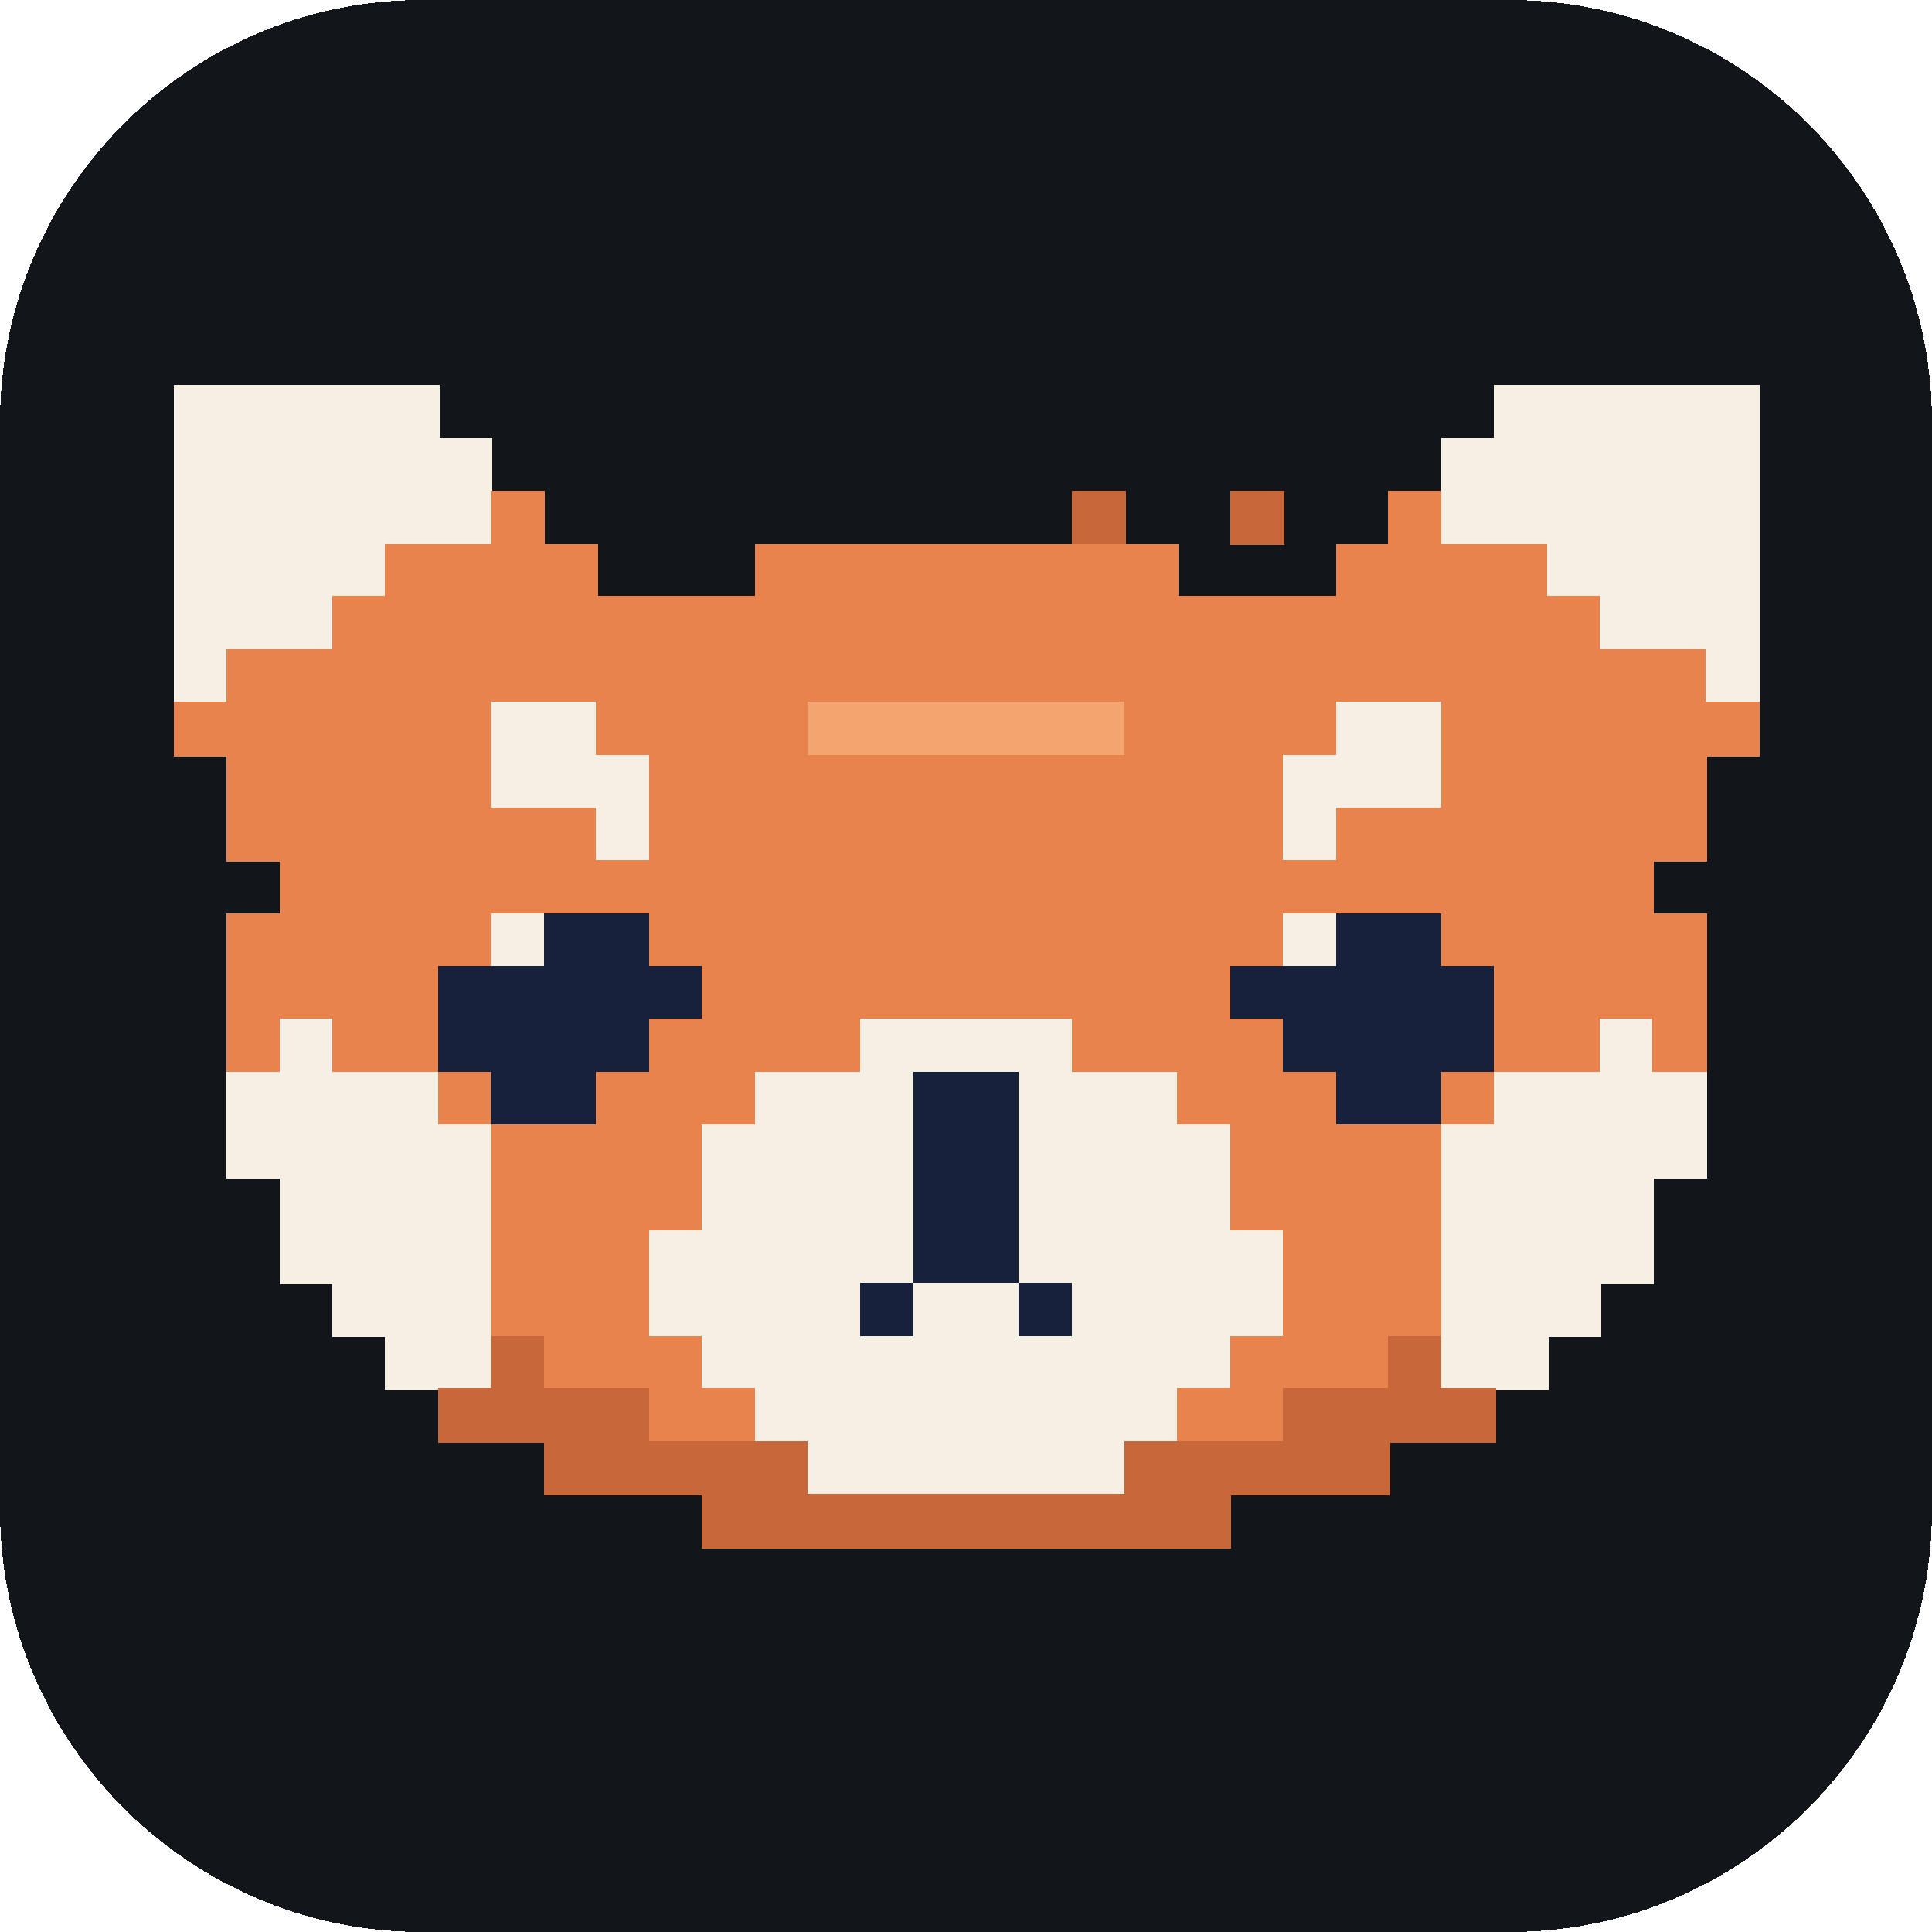
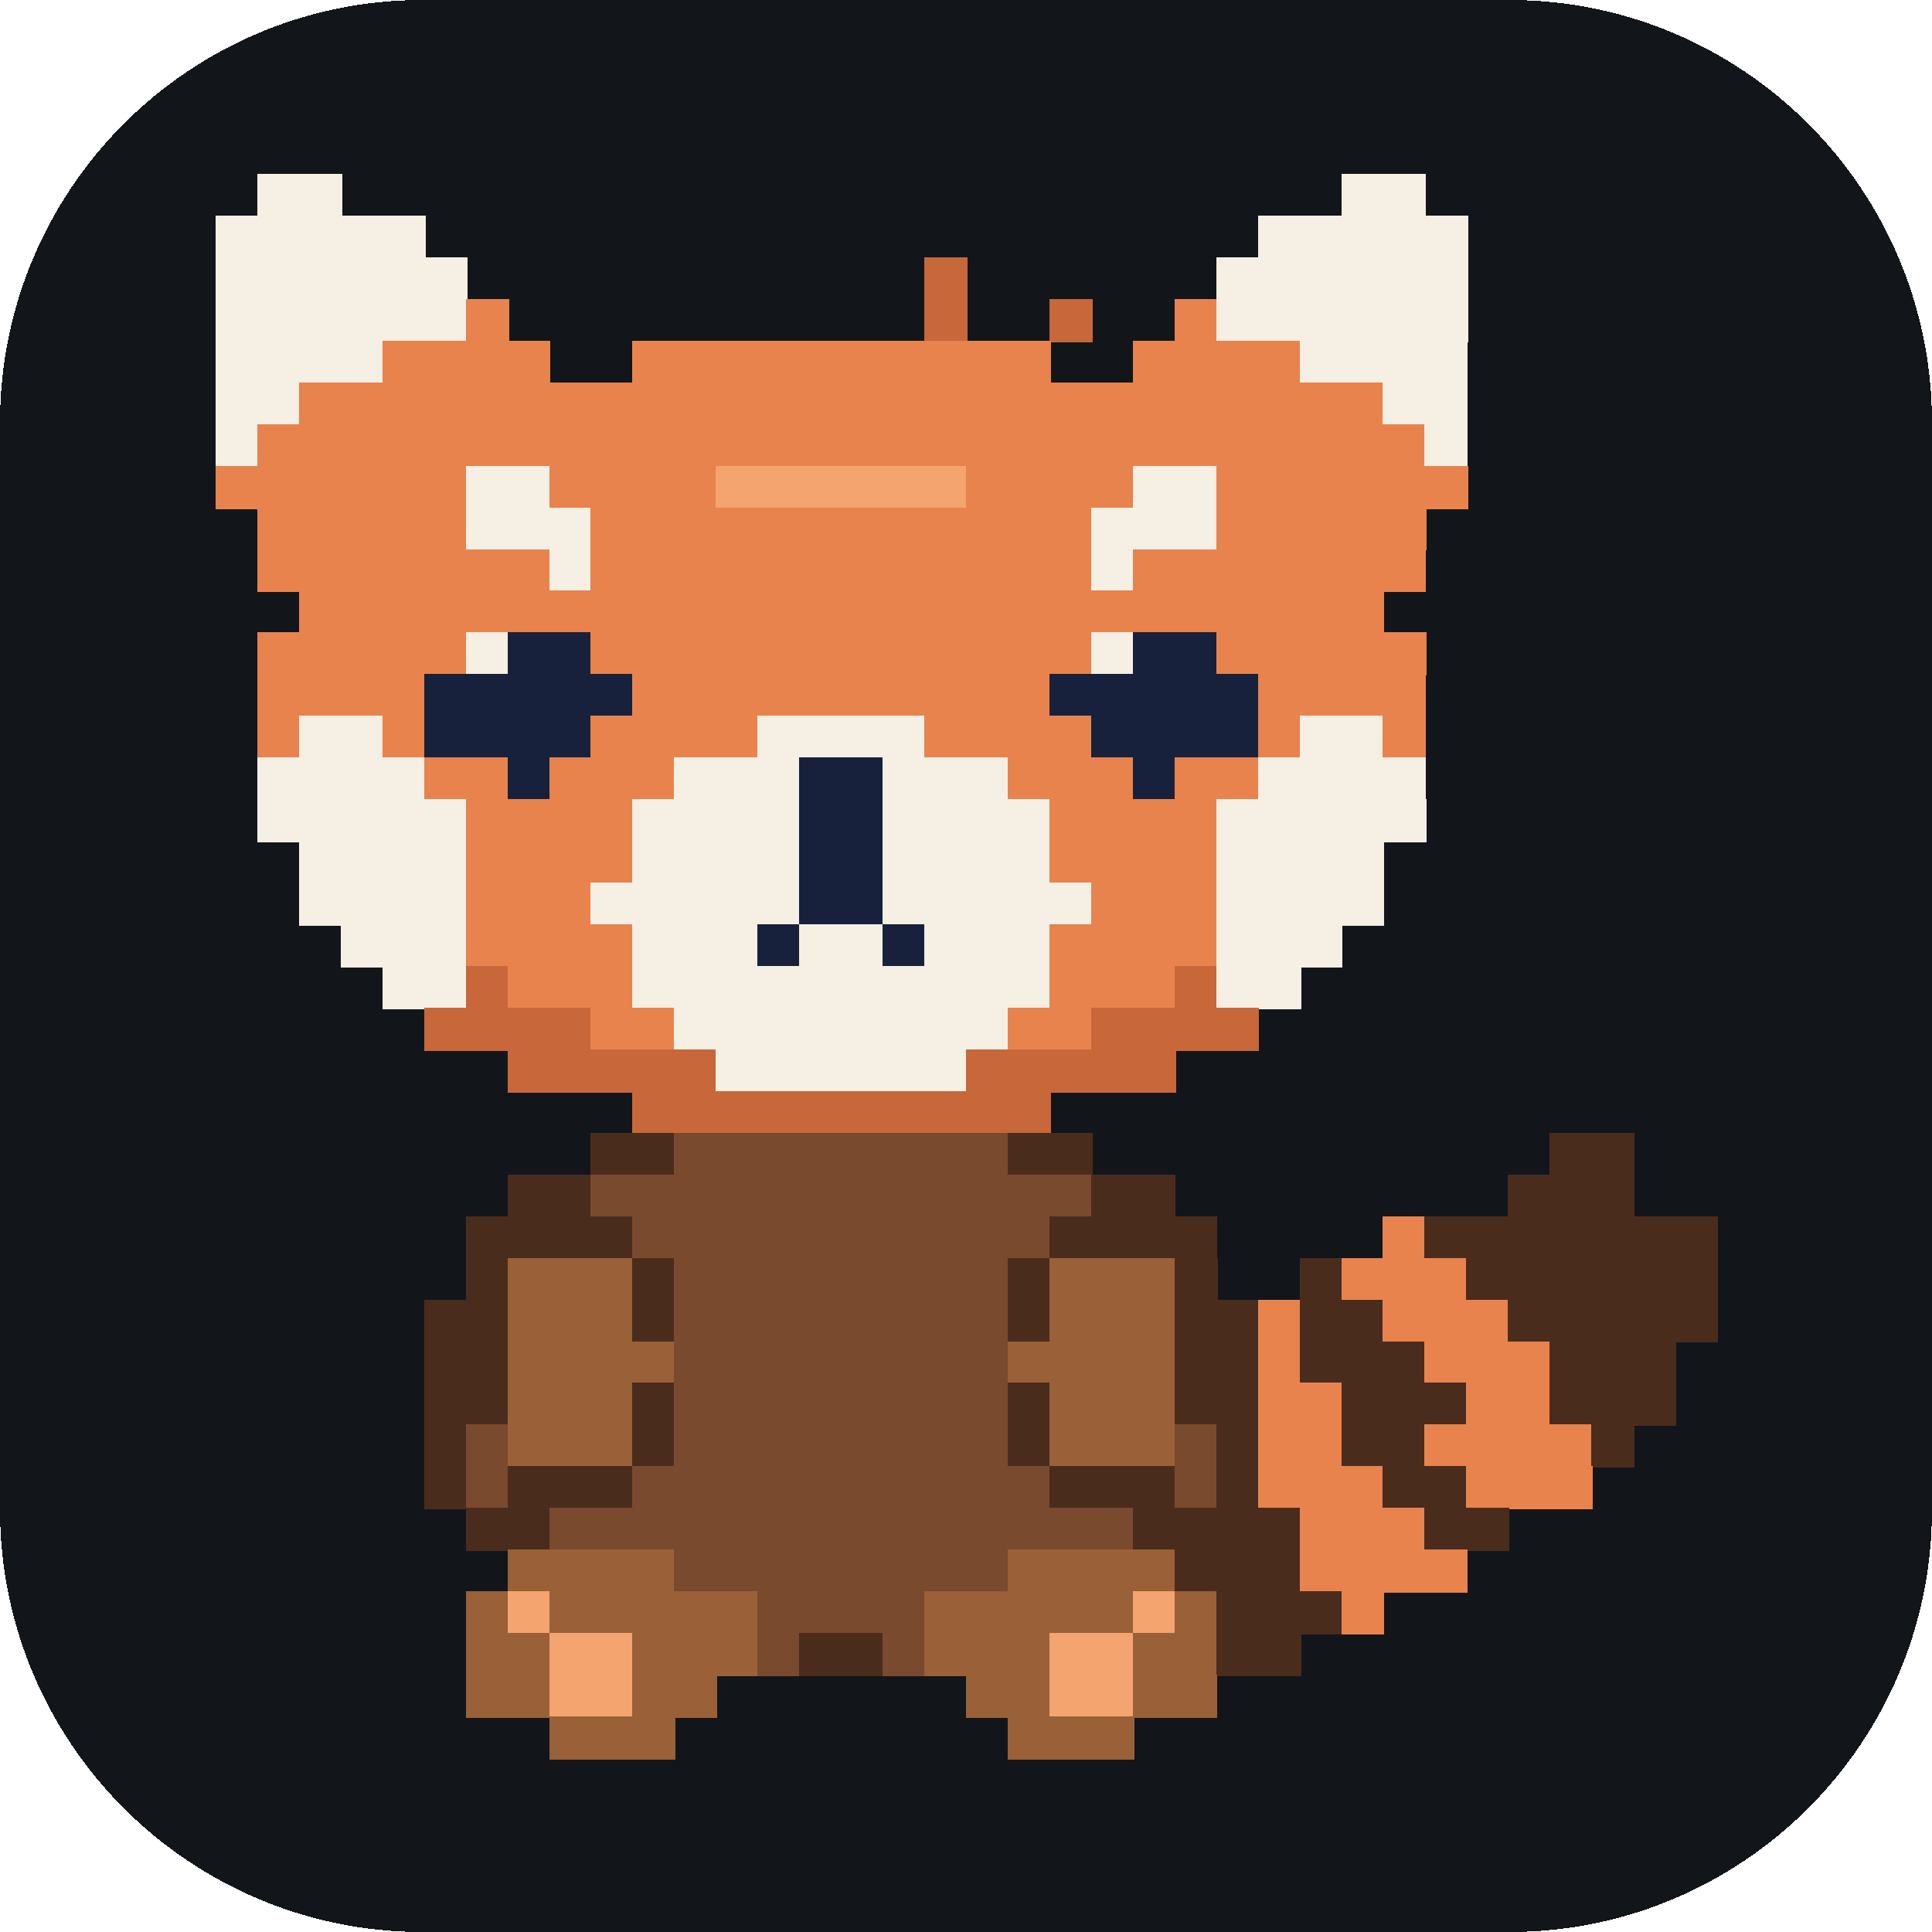
<svg xmlns="http://www.w3.org/2000/svg" viewBox="0 0 64 64" shape-rendering="crispEdges">
  <rect width="64" height="64" rx="14" fill="#12161b" />
-   <rect x="5.76" y="12.76" width="8.80" height="1.80" fill="#f6efe4" />
-   <rect x="49.49" y="12.76" width="8.80" height="1.80" fill="#f6efe4" />
-   <rect x="5.76" y="14.51" width="10.55" height="1.80" fill="#f6efe4" />
-   <rect x="47.74" y="14.51" width="10.55" height="1.80" fill="#f6efe4" />
-   <rect x="5.76" y="16.26" width="10.55" height="1.80" fill="#f6efe4" />
-   <rect x="16.26" y="16.26" width="1.80" height="1.80" fill="#e8834e" />
-   <rect x="35.50" y="16.26" width="1.80" height="1.80" fill="#c8673a" />
-   <rect x="40.75" y="16.26" width="1.80" height="1.80" fill="#c8673a" />
-   <rect x="45.99" y="16.26" width="1.80" height="1.80" fill="#e8834e" />
-   <rect x="47.74" y="16.26" width="10.55" height="1.80" fill="#f6efe4" />
-   <rect x="5.76" y="18.01" width="7.05" height="1.80" fill="#f6efe4" />
-   <rect x="12.76" y="18.01" width="7.05" height="1.80" fill="#e8834e" />
-   <rect x="25.00" y="18.01" width="14.04" height="1.80" fill="#e8834e" />
-   <rect x="44.25" y="18.01" width="7.05" height="1.80" fill="#e8834e" />
-   <rect x="51.24" y="18.01" width="7.05" height="1.80" fill="#f6efe4" />
-   <rect x="5.76" y="19.75" width="5.30" height="1.80" fill="#f6efe4" />
-   <rect x="11.01" y="19.75" width="42.03" height="1.80" fill="#e8834e" />
-   <rect x="52.99" y="19.75" width="5.30" height="1.80" fill="#f6efe4" />
-   <rect x="5.76" y="21.50" width="1.80" height="1.80" fill="#f6efe4" />
-   <rect x="7.51" y="21.50" width="49.03" height="1.80" fill="#e8834e" />
-   <rect x="56.49" y="21.50" width="1.80" height="1.80" fill="#f6efe4" />
-   <rect x="5.76" y="23.25" width="10.55" height="1.80" fill="#e8834e" />
-   <rect x="16.26" y="23.25" width="3.55" height="1.80" fill="#f6efe4" />
-   <rect x="19.75" y="23.25" width="7.05" height="1.80" fill="#e8834e" />
-   <rect x="26.75" y="23.25" width="10.55" height="1.80" fill="#f4a46e" />
-   <rect x="37.25" y="23.25" width="7.05" height="1.80" fill="#e8834e" />
-   <rect x="44.25" y="23.25" width="3.55" height="1.80" fill="#f6efe4" />
-   <rect x="47.74" y="23.25" width="10.55" height="1.80" fill="#e8834e" />
-   <rect x="7.51" y="25.00" width="8.80" height="1.80" fill="#e8834e" />
-   <rect x="16.26" y="25.00" width="5.30" height="1.80" fill="#f6efe4" />
-   <rect x="21.50" y="25.00" width="21.04" height="1.80" fill="#e8834e" />
-   <rect x="42.50" y="25.00" width="5.30" height="1.80" fill="#f6efe4" />
-   <rect x="47.74" y="25.00" width="8.80" height="1.80" fill="#e8834e" />
-   <rect x="7.51" y="26.75" width="12.30" height="1.80" fill="#e8834e" />
-   <rect x="19.75" y="26.75" width="1.80" height="1.80" fill="#f6efe4" />
-   <rect x="21.50" y="26.75" width="21.04" height="1.80" fill="#e8834e" />
-   <rect x="42.50" y="26.75" width="1.80" height="1.80" fill="#f6efe4" />
-   <rect x="44.25" y="26.75" width="12.30" height="1.80" fill="#e8834e" />
-   <rect x="9.26" y="28.50" width="45.53" height="1.80" fill="#e8834e" />
-   <rect x="7.51" y="30.25" width="8.80" height="1.80" fill="#e8834e" />
-   <rect x="16.26" y="30.25" width="1.80" height="1.80" fill="#f6efe4" />
-   <rect x="18.01" y="30.25" width="3.55" height="1.80" fill="#17213b" />
-   <rect x="21.50" y="30.25" width="21.04" height="1.80" fill="#e8834e" />
-   <rect x="42.50" y="30.25" width="1.80" height="1.80" fill="#f6efe4" />
-   <rect x="44.25" y="30.25" width="3.55" height="1.80" fill="#17213b" />
-   <rect x="47.74" y="30.25" width="8.80" height="1.80" fill="#e8834e" />
-   <rect x="7.51" y="32.00" width="7.05" height="1.80" fill="#e8834e" />
-   <rect x="14.51" y="32.00" width="8.80" height="1.80" fill="#17213b" />
-   <rect x="23.25" y="32.00" width="17.54" height="1.80" fill="#e8834e" />
-   <rect x="40.75" y="32.00" width="8.80" height="1.80" fill="#17213b" />
-   <rect x="49.49" y="32.00" width="7.05" height="1.80" fill="#e8834e" />
-   <rect x="7.51" y="33.75" width="1.80" height="1.80" fill="#e8834e" />
-   <rect x="9.26" y="33.75" width="1.80" height="1.80" fill="#f6efe4" />
-   <rect x="11.01" y="33.75" width="3.55" height="1.80" fill="#e8834e" />
-   <rect x="14.51" y="33.75" width="7.05" height="1.80" fill="#17213b" />
-   <rect x="21.50" y="33.75" width="7.05" height="1.80" fill="#e8834e" />
-   <rect x="28.50" y="33.75" width="7.05" height="1.80" fill="#f6efe4" />
-   <rect x="35.50" y="33.75" width="7.05" height="1.80" fill="#e8834e" />
-   <rect x="42.50" y="33.75" width="7.05" height="1.80" fill="#17213b" />
-   <rect x="49.49" y="33.75" width="3.55" height="1.80" fill="#e8834e" />
-   <rect x="52.99" y="33.75" width="1.80" height="1.80" fill="#f6efe4" />
-   <rect x="54.74" y="33.75" width="1.80" height="1.80" fill="#e8834e" />
-   <rect x="7.51" y="35.50" width="7.05" height="1.80" fill="#f6efe4" />
-   <rect x="14.51" y="35.50" width="1.80" height="1.80" fill="#e8834e" />
-   <rect x="16.26" y="35.50" width="3.55" height="1.80" fill="#17213b" />
-   <rect x="19.75" y="35.50" width="5.30" height="1.80" fill="#e8834e" />
-   <rect x="25.00" y="35.50" width="5.30" height="1.80" fill="#f6efe4" />
-   <rect x="30.25" y="35.50" width="3.55" height="1.80" fill="#17213b" />
-   <rect x="33.75" y="35.50" width="5.30" height="1.80" fill="#f6efe4" />
-   <rect x="39.00" y="35.50" width="5.30" height="1.80" fill="#e8834e" />
-   <rect x="44.25" y="35.50" width="3.55" height="1.80" fill="#17213b" />
-   <rect x="47.74" y="35.50" width="1.80" height="1.80" fill="#e8834e" />
-   <rect x="49.49" y="35.50" width="7.05" height="1.80" fill="#f6efe4" />
-   <rect x="7.51" y="37.25" width="8.80" height="1.80" fill="#f6efe4" />
-   <rect x="16.26" y="37.25" width="7.05" height="1.80" fill="#e8834e" />
-   <rect x="23.25" y="37.25" width="7.05" height="1.80" fill="#f6efe4" />
-   <rect x="30.25" y="37.25" width="3.55" height="1.80" fill="#17213b" />
-   <rect x="33.75" y="37.25" width="7.05" height="1.80" fill="#f6efe4" />
-   <rect x="40.75" y="37.25" width="7.05" height="1.80" fill="#e8834e" />
-   <rect x="47.74" y="37.25" width="8.80" height="1.80" fill="#f6efe4" />
-   <rect x="9.26" y="39.00" width="7.05" height="1.80" fill="#f6efe4" />
-   <rect x="16.26" y="39.00" width="7.05" height="1.80" fill="#e8834e" />
-   <rect x="23.25" y="39.00" width="7.05" height="1.80" fill="#f6efe4" />
-   <rect x="30.25" y="39.00" width="3.55" height="1.80" fill="#17213b" />
-   <rect x="33.75" y="39.00" width="7.05" height="1.80" fill="#f6efe4" />
-   <rect x="40.75" y="39.00" width="7.05" height="1.80" fill="#e8834e" />
-   <rect x="47.74" y="39.00" width="7.05" height="1.80" fill="#f6efe4" />
-   <rect x="9.26" y="40.75" width="7.05" height="1.80" fill="#f6efe4" />
-   <rect x="16.26" y="40.75" width="5.30" height="1.80" fill="#e8834e" />
-   <rect x="21.50" y="40.75" width="8.80" height="1.80" fill="#f6efe4" />
-   <rect x="30.25" y="40.75" width="3.55" height="1.80" fill="#17213b" />
-   <rect x="33.75" y="40.75" width="8.80" height="1.80" fill="#f6efe4" />
-   <rect x="42.50" y="40.75" width="5.30" height="1.80" fill="#e8834e" />
-   <rect x="47.74" y="40.75" width="7.05" height="1.80" fill="#f6efe4" />
-   <rect x="11.01" y="42.50" width="5.30" height="1.80" fill="#f6efe4" />
-   <rect x="16.26" y="42.50" width="5.30" height="1.80" fill="#e8834e" />
-   <rect x="21.50" y="42.50" width="7.05" height="1.80" fill="#f6efe4" />
-   <rect x="28.50" y="42.50" width="1.80" height="1.80" fill="#17213b" />
-   <rect x="30.25" y="42.50" width="3.55" height="1.80" fill="#f6efe4" />
-   <rect x="33.75" y="42.50" width="1.80" height="1.80" fill="#17213b" />
-   <rect x="35.50" y="42.50" width="7.05" height="1.80" fill="#f6efe4" />
-   <rect x="42.50" y="42.50" width="5.30" height="1.80" fill="#e8834e" />
-   <rect x="47.74" y="42.50" width="5.30" height="1.80" fill="#f6efe4" />
-   <rect x="12.76" y="44.25" width="3.55" height="1.80" fill="#f6efe4" />
-   <rect x="16.26" y="44.25" width="1.80" height="1.80" fill="#c8673a" />
-   <rect x="18.01" y="44.25" width="5.30" height="1.80" fill="#e8834e" />
-   <rect x="23.25" y="44.25" width="17.54" height="1.80" fill="#f6efe4" />
-   <rect x="40.75" y="44.25" width="5.30" height="1.80" fill="#e8834e" />
-   <rect x="45.99" y="44.25" width="1.80" height="1.80" fill="#c8673a" />
-   <rect x="47.74" y="44.25" width="3.55" height="1.80" fill="#f6efe4" />
-   <rect x="14.51" y="45.99" width="7.05" height="1.80" fill="#c8673a" />
-   <rect x="21.50" y="45.99" width="3.55" height="1.80" fill="#e8834e" />
-   <rect x="25.00" y="45.99" width="14.04" height="1.80" fill="#f6efe4" />
-   <rect x="39.00" y="45.99" width="3.55" height="1.80" fill="#e8834e" />
-   <rect x="42.50" y="45.99" width="7.05" height="1.80" fill="#c8673a" />
-   <rect x="18.01" y="47.74" width="8.80" height="1.80" fill="#c8673a" />
-   <rect x="26.75" y="47.74" width="10.55" height="1.80" fill="#f6efe4" />
-   <rect x="37.25" y="47.74" width="8.80" height="1.80" fill="#c8673a" />
-   <rect x="23.25" y="49.49" width="17.54" height="1.80" fill="#c8673a" />
+   <rect x="8.52" y="5.76" width="2.81" height="1.43" fill="#f6efe4" />
+   <rect x="44.43" y="5.76" width="2.81" height="1.43" fill="#f6efe4" />
+   <rect x="7.14" y="7.14" width="6.96" height="1.43" fill="#f6efe4" />
+   <rect x="41.67" y="7.14" width="6.96" height="1.43" fill="#f6efe4" />
+   <rect x="7.14" y="8.52" width="8.34" height="1.43" fill="#f6efe4" />
+   <rect x="30.62" y="8.52" width="1.43" height="1.43" fill="#c8673a" />
+   <rect x="40.29" y="8.52" width="8.34" height="1.43" fill="#f6efe4" />
+   <rect x="7.14" y="9.90" width="8.34" height="1.43" fill="#f6efe4" />
+   <rect x="15.43" y="9.90" width="1.43" height="1.43" fill="#e8834e" />
+   <rect x="30.62" y="9.90" width="1.43" height="1.43" fill="#c8673a" />
+   <rect x="34.76" y="9.90" width="1.43" height="1.43" fill="#c8673a" />
+   <rect x="38.91" y="9.90" width="1.43" height="1.43" fill="#e8834e" />
+   <rect x="40.29" y="9.90" width="8.34" height="1.43" fill="#f6efe4" />
+   <rect x="7.14" y="11.28" width="5.57" height="1.43" fill="#f6efe4" />
+   <rect x="12.67" y="11.28" width="5.57" height="1.43" fill="#e8834e" />
+   <rect x="20.95" y="11.28" width="13.86" height="1.43" fill="#e8834e" />
+   <rect x="37.52" y="11.28" width="5.57" height="1.43" fill="#e8834e" />
+   <rect x="43.05" y="11.28" width="5.57" height="1.43" fill="#f6efe4" />
+   <rect x="7.14" y="12.67" width="2.81" height="1.43" fill="#f6efe4" />
+   <rect x="9.90" y="12.67" width="35.96" height="1.43" fill="#e8834e" />
+   <rect x="45.81" y="12.67" width="2.81" height="1.43" fill="#f6efe4" />
+   <rect x="7.14" y="14.05" width="1.43" height="1.43" fill="#f6efe4" />
+   <rect x="8.52" y="14.05" width="38.72" height="1.43" fill="#e8834e" />
+   <rect x="47.19" y="14.05" width="1.43" height="1.43" fill="#f6efe4" />
+   <rect x="7.14" y="15.43" width="8.34" height="1.43" fill="#e8834e" />
+   <rect x="15.43" y="15.43" width="2.81" height="1.43" fill="#f6efe4" />
+   <rect x="18.19" y="15.43" width="5.57" height="1.43" fill="#e8834e" />
+   <rect x="23.71" y="15.43" width="8.34" height="1.43" fill="#f4a46e" />
+   <rect x="32.00" y="15.43" width="5.57" height="1.43" fill="#e8834e" />
+   <rect x="37.52" y="15.43" width="2.81" height="1.43" fill="#f6efe4" />
+   <rect x="40.29" y="15.43" width="8.34" height="1.43" fill="#e8834e" />
+   <rect x="8.52" y="16.81" width="6.96" height="1.43" fill="#e8834e" />
+   <rect x="15.43" y="16.81" width="4.19" height="1.43" fill="#f6efe4" />
+   <rect x="19.57" y="16.81" width="16.62" height="1.43" fill="#e8834e" />
+   <rect x="36.14" y="16.81" width="4.19" height="1.43" fill="#f6efe4" />
+   <rect x="40.29" y="16.81" width="6.96" height="1.43" fill="#e8834e" />
+   <rect x="8.52" y="18.19" width="9.72" height="1.43" fill="#e8834e" />
+   <rect x="18.19" y="18.19" width="1.43" height="1.43" fill="#f6efe4" />
+   <rect x="19.57" y="18.19" width="16.62" height="1.43" fill="#e8834e" />
+   <rect x="36.14" y="18.19" width="1.43" height="1.43" fill="#f6efe4" />
+   <rect x="37.52" y="18.19" width="9.72" height="1.43" fill="#e8834e" />
+   <rect x="9.90" y="19.57" width="35.96" height="1.43" fill="#e8834e" />
+   <rect x="8.52" y="20.95" width="6.96" height="1.43" fill="#e8834e" />
+   <rect x="15.43" y="20.95" width="1.43" height="1.43" fill="#f6efe4" />
+   <rect x="16.81" y="20.95" width="2.81" height="1.43" fill="#17213b" />
+   <rect x="19.57" y="20.95" width="16.62" height="1.43" fill="#e8834e" />
+   <rect x="36.14" y="20.95" width="1.43" height="1.43" fill="#f6efe4" />
+   <rect x="37.52" y="20.95" width="2.81" height="1.43" fill="#17213b" />
+   <rect x="40.29" y="20.95" width="6.96" height="1.43" fill="#e8834e" />
+   <rect x="8.52" y="22.33" width="5.57" height="1.43" fill="#e8834e" />
+   <rect x="14.05" y="22.33" width="6.96" height="1.43" fill="#17213b" />
+   <rect x="20.95" y="22.33" width="13.86" height="1.43" fill="#e8834e" />
+   <rect x="34.76" y="22.33" width="6.96" height="1.43" fill="#17213b" />
+   <rect x="41.67" y="22.33" width="5.57" height="1.43" fill="#e8834e" />
+   <rect x="8.52" y="23.71" width="1.43" height="1.43" fill="#e8834e" />
+   <rect x="9.90" y="23.71" width="2.81" height="1.43" fill="#f6efe4" />
+   <rect x="12.67" y="23.71" width="1.43" height="1.43" fill="#e8834e" />
+   <rect x="14.05" y="23.71" width="5.57" height="1.43" fill="#17213b" />
+   <rect x="19.57" y="23.71" width="5.57" height="1.43" fill="#e8834e" />
+   <rect x="25.09" y="23.71" width="5.57" height="1.43" fill="#f6efe4" />
+   <rect x="30.62" y="23.71" width="5.57" height="1.43" fill="#e8834e" />
+   <rect x="36.14" y="23.71" width="5.57" height="1.43" fill="#17213b" />
+   <rect x="41.67" y="23.71" width="1.43" height="1.43" fill="#e8834e" />
+   <rect x="43.05" y="23.71" width="2.81" height="1.43" fill="#f6efe4" />
+   <rect x="45.81" y="23.71" width="1.43" height="1.43" fill="#e8834e" />
+   <rect x="8.52" y="25.09" width="5.57" height="1.43" fill="#f6efe4" />
+   <rect x="14.05" y="25.09" width="2.81" height="1.43" fill="#e8834e" />
+   <rect x="16.81" y="25.09" width="1.43" height="1.43" fill="#17213b" />
+   <rect x="18.19" y="25.09" width="4.19" height="1.43" fill="#e8834e" />
+   <rect x="22.33" y="25.09" width="4.19" height="1.43" fill="#f6efe4" />
+   <rect x="26.48" y="25.09" width="2.81" height="1.43" fill="#17213b" />
+   <rect x="29.24" y="25.09" width="4.19" height="1.43" fill="#f6efe4" />
+   <rect x="33.38" y="25.09" width="4.19" height="1.43" fill="#e8834e" />
+   <rect x="37.52" y="25.09" width="1.43" height="1.43" fill="#17213b" />
+   <rect x="38.91" y="25.09" width="2.81" height="1.43" fill="#e8834e" />
+   <rect x="41.67" y="25.09" width="5.57" height="1.43" fill="#f6efe4" />
+   <rect x="8.52" y="26.48" width="6.96" height="1.43" fill="#f6efe4" />
+   <rect x="15.43" y="26.48" width="5.57" height="1.43" fill="#e8834e" />
+   <rect x="20.95" y="26.48" width="5.57" height="1.43" fill="#f6efe4" />
+   <rect x="26.48" y="26.48" width="2.81" height="1.43" fill="#17213b" />
+   <rect x="29.24" y="26.48" width="5.57" height="1.43" fill="#f6efe4" />
+   <rect x="34.76" y="26.48" width="5.57" height="1.43" fill="#e8834e" />
+   <rect x="40.29" y="26.48" width="6.96" height="1.43" fill="#f6efe4" />
+   <rect x="9.90" y="27.86" width="5.57" height="1.43" fill="#f6efe4" />
+   <rect x="15.43" y="27.86" width="5.57" height="1.43" fill="#e8834e" />
+   <rect x="20.95" y="27.86" width="5.57" height="1.43" fill="#f6efe4" />
+   <rect x="26.48" y="27.86" width="2.81" height="1.43" fill="#17213b" />
+   <rect x="29.24" y="27.86" width="5.57" height="1.43" fill="#f6efe4" />
+   <rect x="34.76" y="27.86" width="5.57" height="1.43" fill="#e8834e" />
+   <rect x="40.29" y="27.86" width="5.57" height="1.43" fill="#f6efe4" />
+   <rect x="9.90" y="29.24" width="5.57" height="1.43" fill="#f6efe4" />
+   <rect x="15.43" y="29.24" width="4.19" height="1.43" fill="#e8834e" />
+   <rect x="19.57" y="29.24" width="6.96" height="1.43" fill="#f6efe4" />
+   <rect x="26.48" y="29.24" width="2.81" height="1.43" fill="#17213b" />
+   <rect x="29.24" y="29.24" width="6.96" height="1.43" fill="#f6efe4" />
+   <rect x="36.14" y="29.24" width="4.19" height="1.43" fill="#e8834e" />
+   <rect x="40.29" y="29.24" width="5.57" height="1.43" fill="#f6efe4" />
+   <rect x="11.28" y="30.62" width="4.19" height="1.43" fill="#f6efe4" />
+   <rect x="15.43" y="30.62" width="5.57" height="1.43" fill="#e8834e" />
+   <rect x="20.95" y="30.62" width="4.19" height="1.43" fill="#f6efe4" />
+   <rect x="25.09" y="30.62" width="1.43" height="1.43" fill="#17213b" />
+   <rect x="26.48" y="30.62" width="2.81" height="1.43" fill="#f6efe4" />
+   <rect x="29.24" y="30.62" width="1.43" height="1.43" fill="#17213b" />
+   <rect x="30.62" y="30.62" width="4.19" height="1.43" fill="#f6efe4" />
+   <rect x="34.76" y="30.62" width="5.57" height="1.43" fill="#e8834e" />
+   <rect x="40.29" y="30.62" width="4.19" height="1.43" fill="#f6efe4" />
+   <rect x="12.67" y="32.00" width="2.81" height="1.43" fill="#f6efe4" />
+   <rect x="15.43" y="32.00" width="1.43" height="1.43" fill="#c8673a" />
+   <rect x="16.81" y="32.00" width="4.19" height="1.43" fill="#e8834e" />
+   <rect x="20.95" y="32.00" width="13.86" height="1.43" fill="#f6efe4" />
+   <rect x="34.76" y="32.00" width="4.19" height="1.43" fill="#e8834e" />
+   <rect x="38.91" y="32.00" width="1.43" height="1.43" fill="#c8673a" />
+   <rect x="40.29" y="32.00" width="2.81" height="1.43" fill="#f6efe4" />
+   <rect x="14.05" y="33.38" width="5.57" height="1.43" fill="#c8673a" />
+   <rect x="19.57" y="33.38" width="2.81" height="1.43" fill="#e8834e" />
+   <rect x="22.33" y="33.38" width="11.10" height="1.43" fill="#f6efe4" />
+   <rect x="33.38" y="33.38" width="2.81" height="1.43" fill="#e8834e" />
+   <rect x="36.14" y="33.38" width="5.57" height="1.43" fill="#c8673a" />
+   <rect x="16.81" y="34.76" width="6.96" height="1.43" fill="#c8673a" />
+   <rect x="23.71" y="34.76" width="8.34" height="1.43" fill="#f6efe4" />
+   <rect x="32.00" y="34.76" width="6.96" height="1.43" fill="#c8673a" />
+   <rect x="20.95" y="36.14" width="13.86" height="1.43" fill="#c8673a" />
+   <rect x="19.57" y="37.52" width="2.81" height="1.43" fill="#4a2c1d" />
+   <rect x="22.33" y="37.52" width="11.10" height="1.43" fill="#7a4a2e" />
+   <rect x="33.38" y="37.52" width="2.81" height="1.43" fill="#4a2c1d" />
+   <rect x="51.33" y="37.52" width="2.81" height="1.43" fill="#4a2c1d" />
+   <rect x="16.81" y="38.91" width="2.81" height="1.43" fill="#4a2c1d" />
+   <rect x="19.57" y="38.91" width="16.62" height="1.43" fill="#7a4a2e" />
+   <rect x="36.14" y="38.91" width="2.81" height="1.43" fill="#4a2c1d" />
+   <rect x="49.95" y="38.91" width="4.19" height="1.43" fill="#4a2c1d" />
+   <rect x="15.43" y="40.29" width="5.57" height="1.43" fill="#4a2c1d" />
+   <rect x="20.95" y="40.29" width="13.86" height="1.43" fill="#7a4a2e" />
+   <rect x="34.76" y="40.29" width="5.57" height="1.43" fill="#4a2c1d" />
+   <rect x="45.81" y="40.29" width="1.43" height="1.43" fill="#e8834e" />
+   <rect x="47.19" y="40.29" width="9.72" height="1.43" fill="#4a2c1d" />
+   <rect x="15.43" y="41.67" width="1.43" height="1.43" fill="#4a2c1d" />
+   <rect x="16.81" y="41.67" width="4.19" height="1.43" fill="#9a6038" />
+   <rect x="20.95" y="41.67" width="1.43" height="1.43" fill="#4a2c1d" />
+   <rect x="22.33" y="41.67" width="11.10" height="1.43" fill="#7a4a2e" />
+   <rect x="33.38" y="41.67" width="1.43" height="1.43" fill="#4a2c1d" />
+   <rect x="34.76" y="41.67" width="4.19" height="1.43" fill="#9a6038" />
+   <rect x="38.91" y="41.67" width="1.43" height="1.43" fill="#4a2c1d" />
+   <rect x="43.05" y="41.67" width="1.43" height="1.43" fill="#4a2c1d" />
+   <rect x="44.43" y="41.67" width="4.19" height="1.43" fill="#e8834e" />
+   <rect x="48.57" y="41.67" width="8.34" height="1.43" fill="#4a2c1d" />
+   <rect x="14.05" y="43.05" width="2.81" height="1.43" fill="#4a2c1d" />
+   <rect x="16.81" y="43.05" width="4.19" height="1.43" fill="#9a6038" />
+   <rect x="20.95" y="43.05" width="1.43" height="1.43" fill="#4a2c1d" />
+   <rect x="22.33" y="43.05" width="11.10" height="1.43" fill="#7a4a2e" />
+   <rect x="33.38" y="43.05" width="1.43" height="1.43" fill="#4a2c1d" />
+   <rect x="34.76" y="43.05" width="4.19" height="1.43" fill="#9a6038" />
+   <rect x="38.91" y="43.05" width="2.81" height="1.43" fill="#4a2c1d" />
+   <rect x="41.67" y="43.05" width="1.43" height="1.43" fill="#e8834e" />
+   <rect x="43.05" y="43.05" width="2.81" height="1.43" fill="#4a2c1d" />
+   <rect x="45.81" y="43.05" width="4.19" height="1.43" fill="#e8834e" />
+   <rect x="49.95" y="43.05" width="6.96" height="1.43" fill="#4a2c1d" />
+   <rect x="14.05" y="44.43" width="2.81" height="1.43" fill="#4a2c1d" />
+   <rect x="16.81" y="44.43" width="5.57" height="1.43" fill="#9a6038" />
+   <rect x="22.33" y="44.43" width="11.10" height="1.43" fill="#7a4a2e" />
+   <rect x="33.38" y="44.43" width="5.57" height="1.43" fill="#9a6038" />
+   <rect x="38.91" y="44.43" width="2.81" height="1.43" fill="#4a2c1d" />
+   <rect x="41.67" y="44.43" width="1.43" height="1.43" fill="#e8834e" />
+   <rect x="43.05" y="44.43" width="4.19" height="1.43" fill="#4a2c1d" />
+   <rect x="47.19" y="44.43" width="4.19" height="1.43" fill="#e8834e" />
+   <rect x="51.33" y="44.43" width="4.19" height="1.43" fill="#4a2c1d" />
+   <rect x="14.05" y="45.81" width="2.81" height="1.43" fill="#4a2c1d" />
+   <rect x="16.81" y="45.81" width="4.19" height="1.43" fill="#9a6038" />
+   <rect x="20.95" y="45.81" width="1.43" height="1.43" fill="#4a2c1d" />
+   <rect x="22.33" y="45.81" width="11.10" height="1.43" fill="#7a4a2e" />
+   <rect x="33.38" y="45.81" width="1.43" height="1.43" fill="#4a2c1d" />
+   <rect x="34.76" y="45.81" width="4.19" height="1.43" fill="#9a6038" />
+   <rect x="38.91" y="45.81" width="2.81" height="1.43" fill="#4a2c1d" />
+   <rect x="41.67" y="45.81" width="2.81" height="1.43" fill="#e8834e" />
+   <rect x="44.43" y="45.81" width="4.19" height="1.43" fill="#4a2c1d" />
+   <rect x="48.57" y="45.81" width="2.81" height="1.43" fill="#e8834e" />
+   <rect x="51.33" y="45.81" width="4.19" height="1.43" fill="#4a2c1d" />
+   <rect x="14.05" y="47.19" width="1.43" height="1.43" fill="#4a2c1d" />
+   <rect x="15.43" y="47.19" width="1.43" height="1.43" fill="#7a4a2e" />
+   <rect x="16.81" y="47.19" width="4.19" height="1.43" fill="#9a6038" />
+   <rect x="20.95" y="47.19" width="1.43" height="1.43" fill="#4a2c1d" />
+   <rect x="22.33" y="47.19" width="11.10" height="1.43" fill="#7a4a2e" />
+   <rect x="33.38" y="47.19" width="1.43" height="1.43" fill="#4a2c1d" />
+   <rect x="34.76" y="47.19" width="4.19" height="1.43" fill="#9a6038" />
+   <rect x="38.91" y="47.19" width="1.43" height="1.43" fill="#7a4a2e" />
+   <rect x="40.29" y="47.19" width="1.43" height="1.43" fill="#4a2c1d" />
+   <rect x="41.67" y="47.19" width="2.81" height="1.43" fill="#e8834e" />
+   <rect x="44.43" y="47.19" width="2.81" height="1.43" fill="#4a2c1d" />
+   <rect x="47.19" y="47.19" width="5.57" height="1.43" fill="#e8834e" />
+   <rect x="52.72" y="47.19" width="1.43" height="1.43" fill="#4a2c1d" />
+   <rect x="14.05" y="48.57" width="1.43" height="1.43" fill="#4a2c1d" />
+   <rect x="15.43" y="48.57" width="1.43" height="1.43" fill="#7a4a2e" />
+   <rect x="16.81" y="48.57" width="4.19" height="1.43" fill="#4a2c1d" />
+   <rect x="20.95" y="48.57" width="13.86" height="1.43" fill="#7a4a2e" />
+   <rect x="34.76" y="48.57" width="4.19" height="1.43" fill="#4a2c1d" />
+   <rect x="38.91" y="48.57" width="1.43" height="1.43" fill="#7a4a2e" />
+   <rect x="40.29" y="48.57" width="1.43" height="1.43" fill="#4a2c1d" />
+   <rect x="41.67" y="48.57" width="4.19" height="1.43" fill="#e8834e" />
+   <rect x="45.81" y="48.57" width="2.81" height="1.43" fill="#4a2c1d" />
+   <rect x="48.57" y="48.57" width="4.19" height="1.43" fill="#e8834e" />
+   <rect x="15.43" y="49.95" width="2.81" height="1.43" fill="#4a2c1d" />
+   <rect x="18.19" y="49.95" width="19.38" height="1.43" fill="#7a4a2e" />
+   <rect x="37.52" y="49.95" width="5.57" height="1.43" fill="#4a2c1d" />
+   <rect x="43.05" y="49.95" width="4.19" height="1.43" fill="#e8834e" />
+   <rect x="47.19" y="49.95" width="2.81" height="1.43" fill="#4a2c1d" />
+   <rect x="16.81" y="51.33" width="5.57" height="1.43" fill="#9a6038" />
+   <rect x="22.33" y="51.33" width="11.10" height="1.43" fill="#7a4a2e" />
+   <rect x="33.38" y="51.33" width="5.57" height="1.43" fill="#9a6038" />
+   <rect x="38.91" y="51.33" width="4.19" height="1.43" fill="#4a2c1d" />
+   <rect x="43.05" y="51.33" width="5.57" height="1.43" fill="#e8834e" />
+   <rect x="15.43" y="52.72" width="1.43" height="1.43" fill="#9a6038" />
+   <rect x="16.81" y="52.72" width="1.43" height="1.43" fill="#f4a46e" />
+   <rect x="18.19" y="52.72" width="6.96" height="1.43" fill="#9a6038" />
+   <rect x="25.09" y="52.72" width="5.57" height="1.43" fill="#7a4a2e" />
+   <rect x="30.62" y="52.72" width="6.96" height="1.43" fill="#9a6038" />
+   <rect x="37.52" y="52.72" width="1.43" height="1.43" fill="#f4a46e" />
+   <rect x="38.91" y="52.72" width="1.43" height="1.43" fill="#9a6038" />
+   <rect x="40.29" y="52.72" width="4.19" height="1.43" fill="#4a2c1d" />
+   <rect x="44.43" y="52.72" width="1.43" height="1.43" fill="#e8834e" />
+   <rect x="15.43" y="54.10" width="2.81" height="1.43" fill="#9a6038" />
+   <rect x="18.19" y="54.10" width="2.81" height="1.43" fill="#f4a46e" />
+   <rect x="20.95" y="54.10" width="4.19" height="1.43" fill="#9a6038" />
+   <rect x="25.09" y="54.10" width="1.43" height="1.43" fill="#7a4a2e" />
+   <rect x="26.48" y="54.10" width="2.81" height="1.43" fill="#4a2c1d" />
+   <rect x="29.24" y="54.10" width="1.43" height="1.43" fill="#7a4a2e" />
+   <rect x="30.62" y="54.10" width="4.19" height="1.43" fill="#9a6038" />
+   <rect x="34.76" y="54.10" width="2.81" height="1.43" fill="#f4a46e" />
+   <rect x="37.52" y="54.10" width="2.81" height="1.43" fill="#9a6038" />
+   <rect x="40.29" y="54.10" width="2.81" height="1.43" fill="#4a2c1d" />
+   <rect x="15.43" y="55.48" width="2.81" height="1.43" fill="#9a6038" />
+   <rect x="18.19" y="55.48" width="2.81" height="1.43" fill="#f4a46e" />
+   <rect x="20.95" y="55.48" width="2.81" height="1.43" fill="#9a6038" />
+   <rect x="32.00" y="55.48" width="2.81" height="1.43" fill="#9a6038" />
+   <rect x="34.76" y="55.48" width="2.81" height="1.43" fill="#f4a46e" />
+   <rect x="37.52" y="55.48" width="2.81" height="1.43" fill="#9a6038" />
+   <rect x="18.19" y="56.86" width="4.19" height="1.43" fill="#9a6038" />
+   <rect x="33.38" y="56.86" width="4.19" height="1.43" fill="#9a6038" />
</svg>
